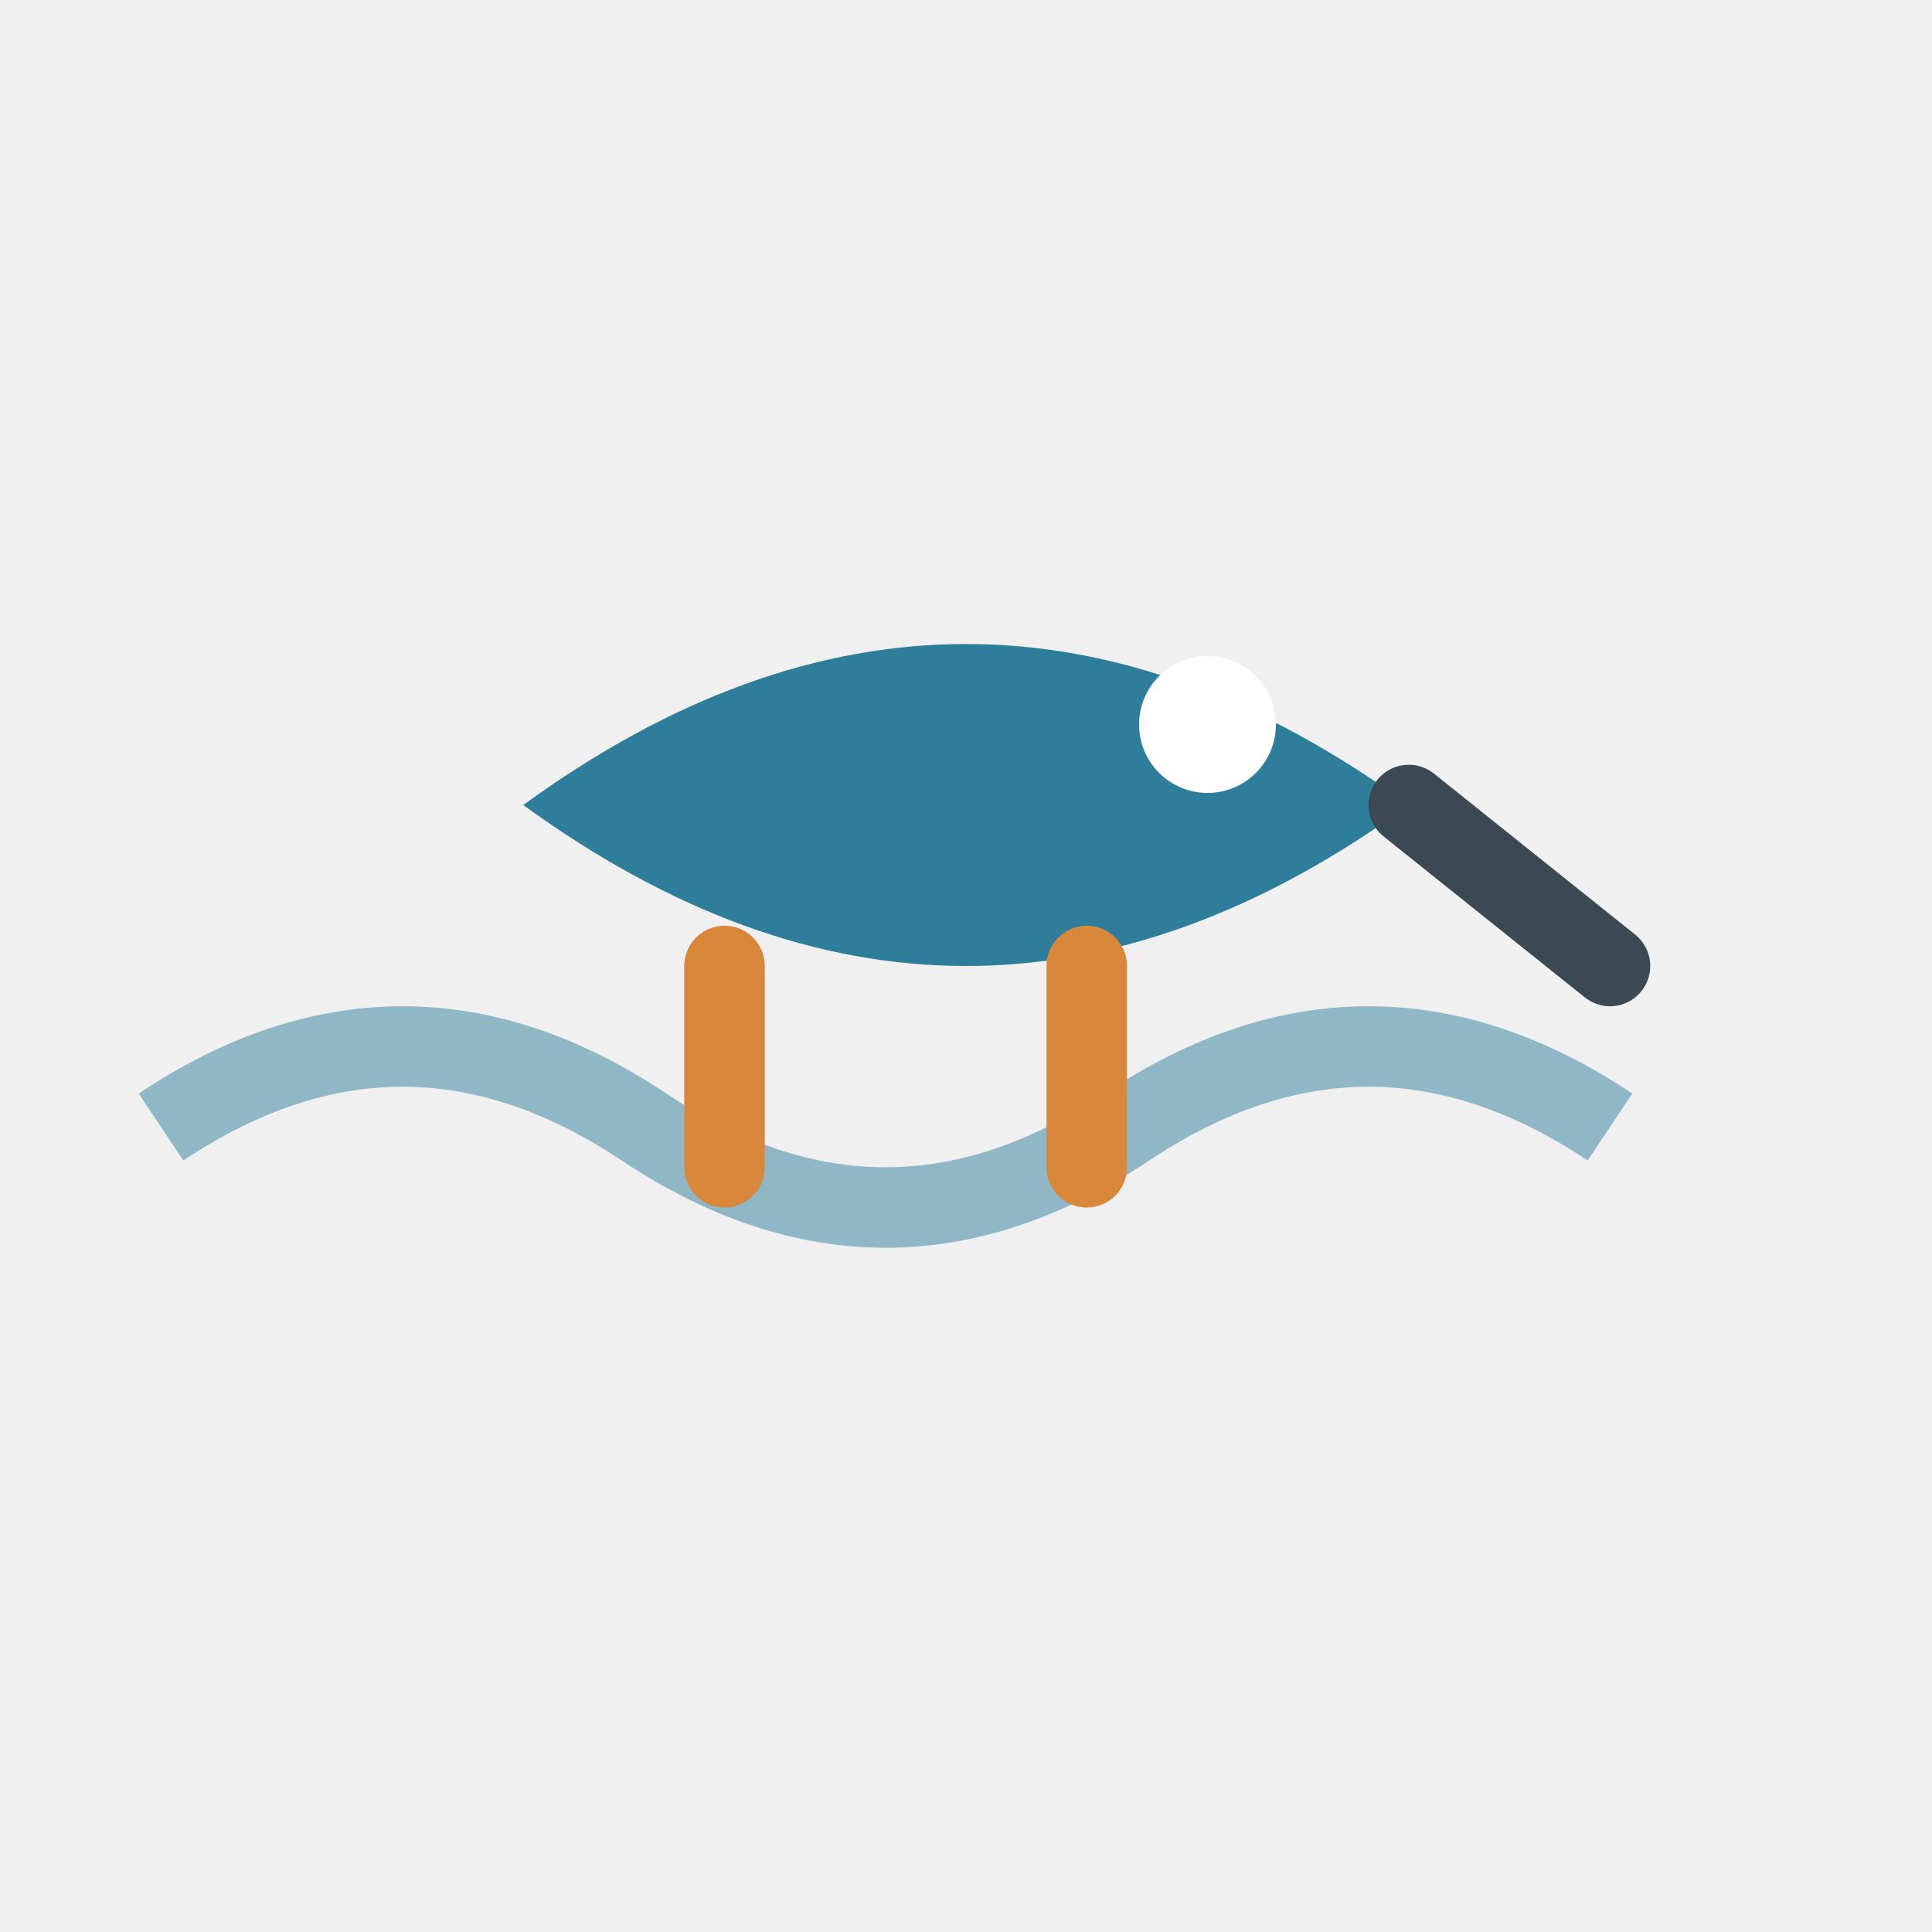
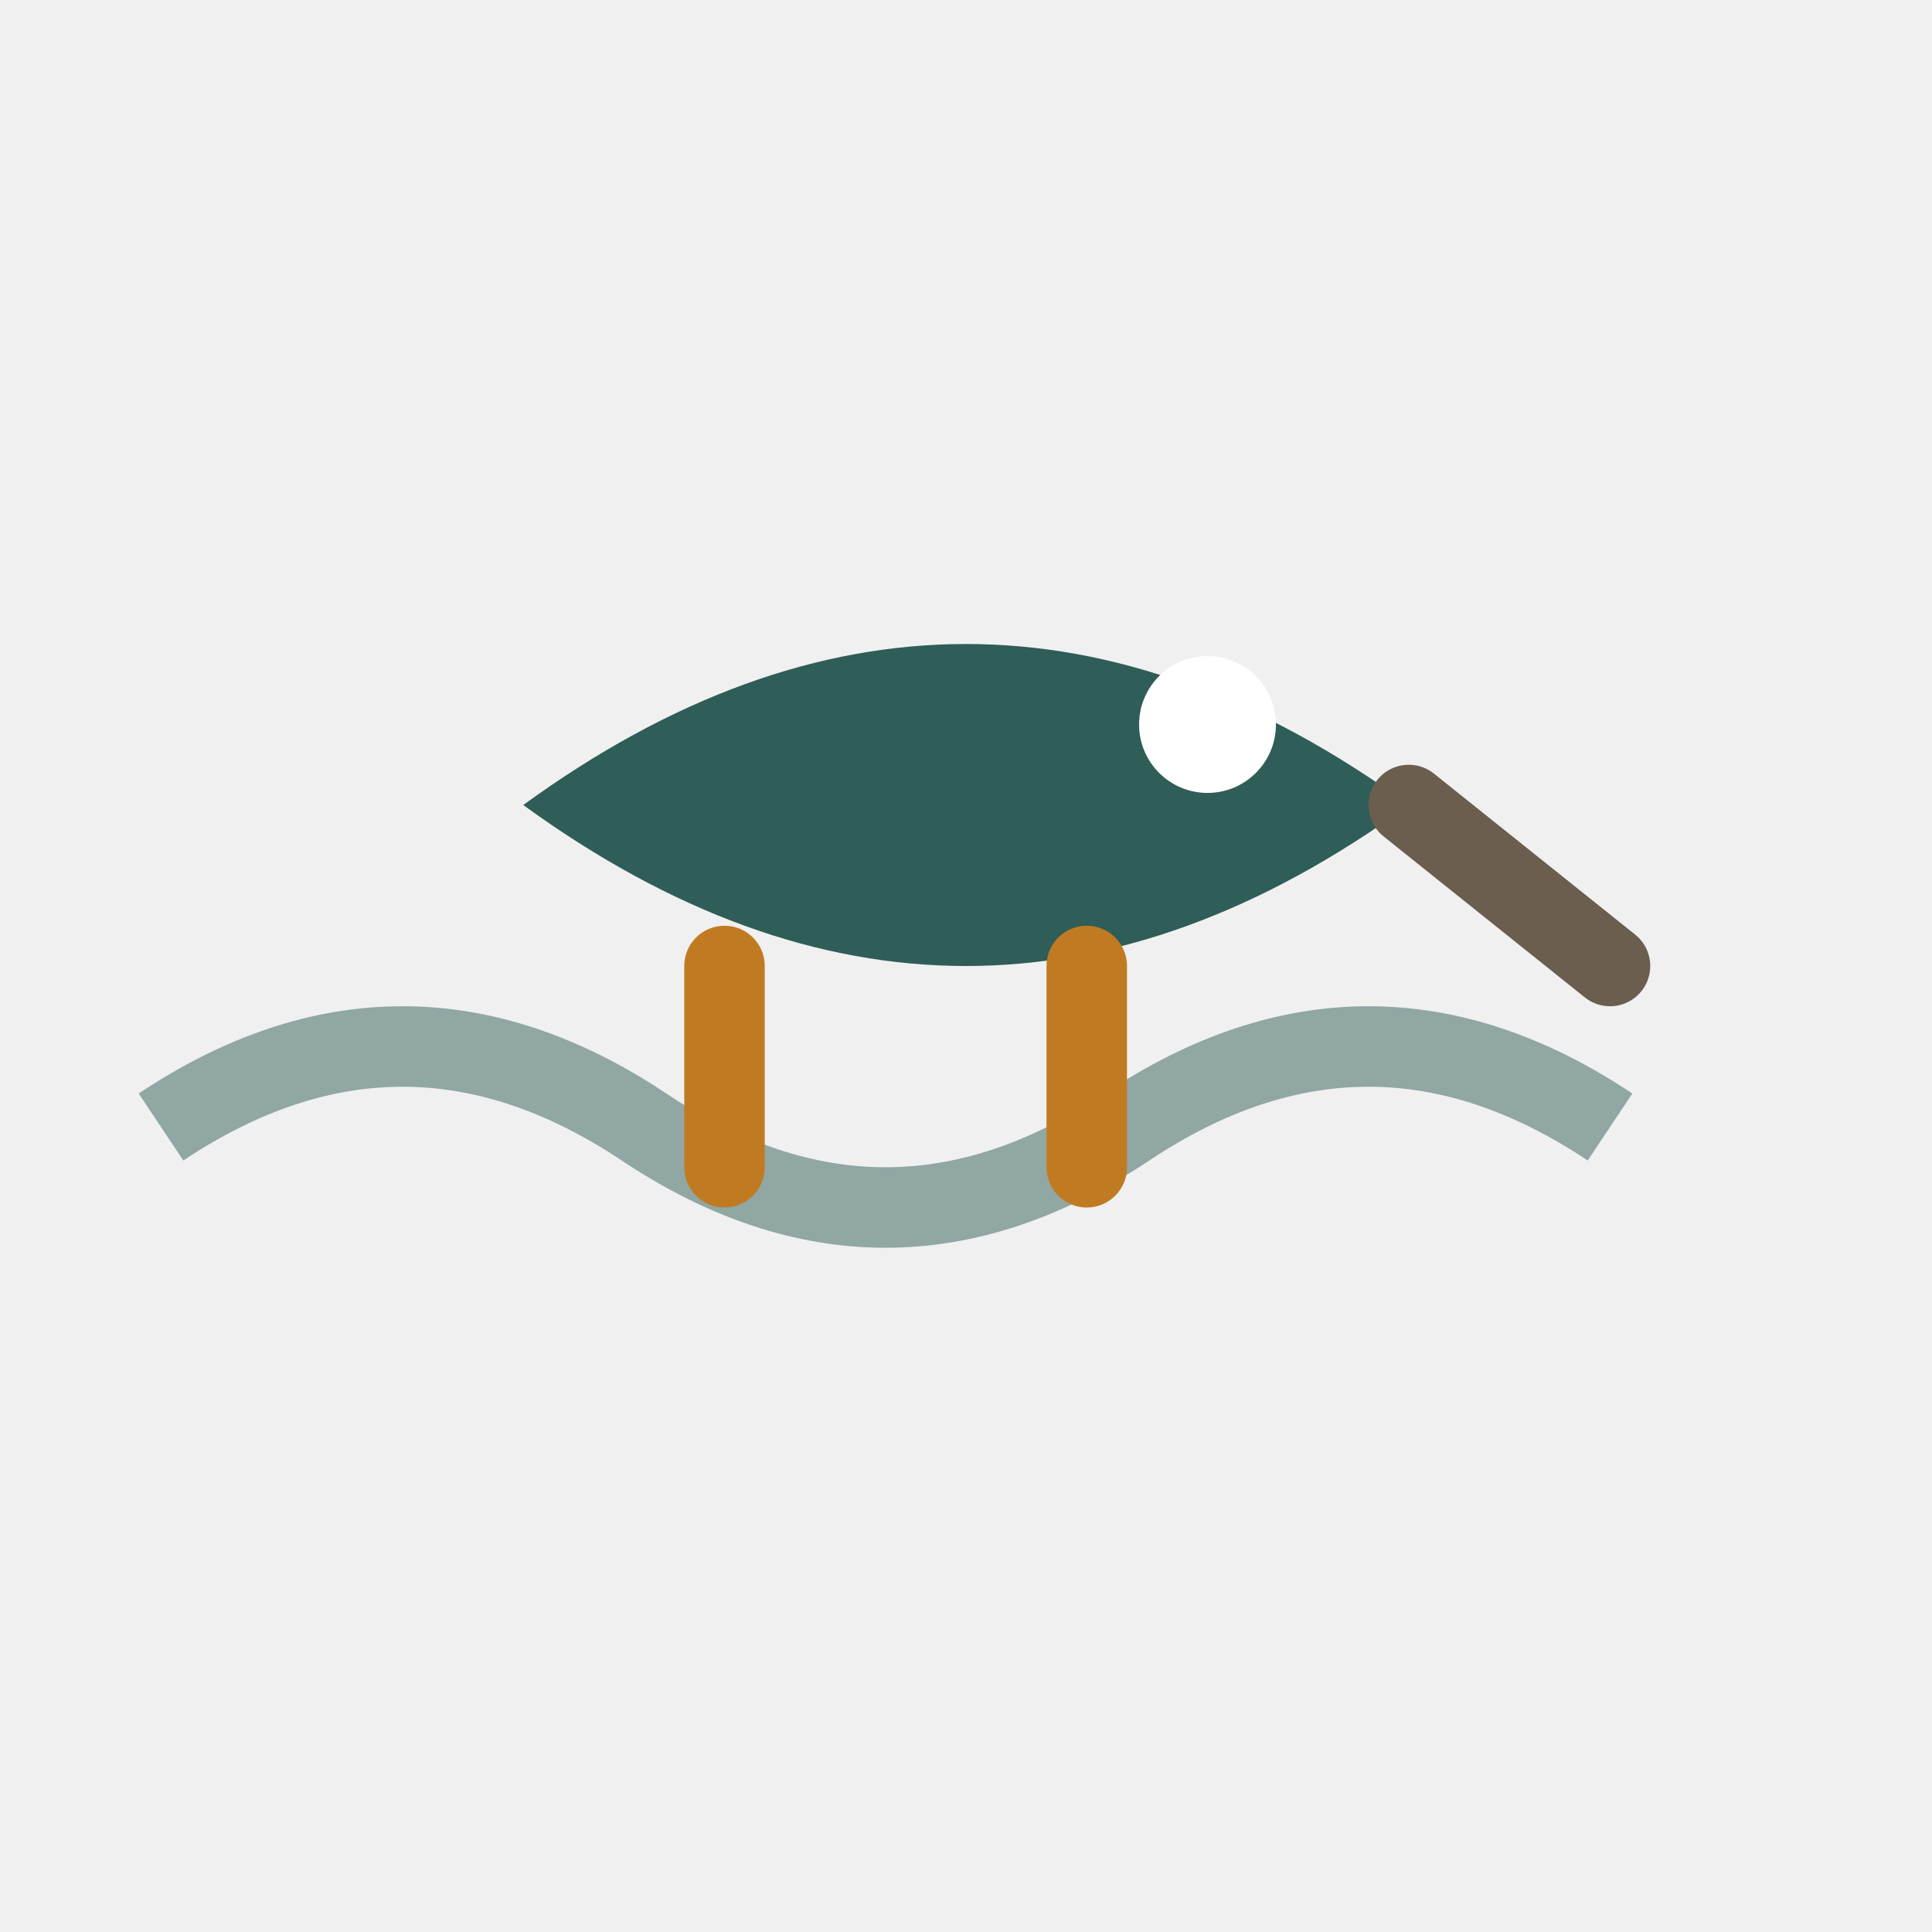
<svg xmlns="http://www.w3.org/2000/svg" viewBox="0 0 48 48" role="img" aria-label="플로팅 미노우 채비">
-   <path d="M4 28 q6 -4 12 0 t12 0 t12 0" fill="none" stroke="#2E7D9A" stroke-width="2" opacity=".5" />
-   <path d="M13 20 q11 -8 22 0 q-11 8 -22 0 z" fill="#2E7D9A" />
+   <path d="M4 28 q6 -4 12 0 t12 0 t12 0" fill="none" stroke="#2F5D57" stroke-width="2" opacity=".5" />
+   <path d="M13 20 q11 -8 22 0 q-11 8 -22 0 z" fill="#2F5D57" />
  <circle cx="30" cy="18" r="1.7" fill="#fff" />
-   <path d="M35 20 l5 4" stroke="#3B4A52" stroke-width="2" stroke-linecap="round" />
-   <path d="M18 24 v5 M27 24 v5" stroke="#D9873A" stroke-width="2" stroke-linecap="round" />
+   <path d="M35 20 l5 4" stroke="#6B5E4F" stroke-width="2" stroke-linecap="round" />
+   <path d="M18 24 v5 M27 24 v5" stroke="#C07B22" stroke-width="2" stroke-linecap="round" />
</svg>
